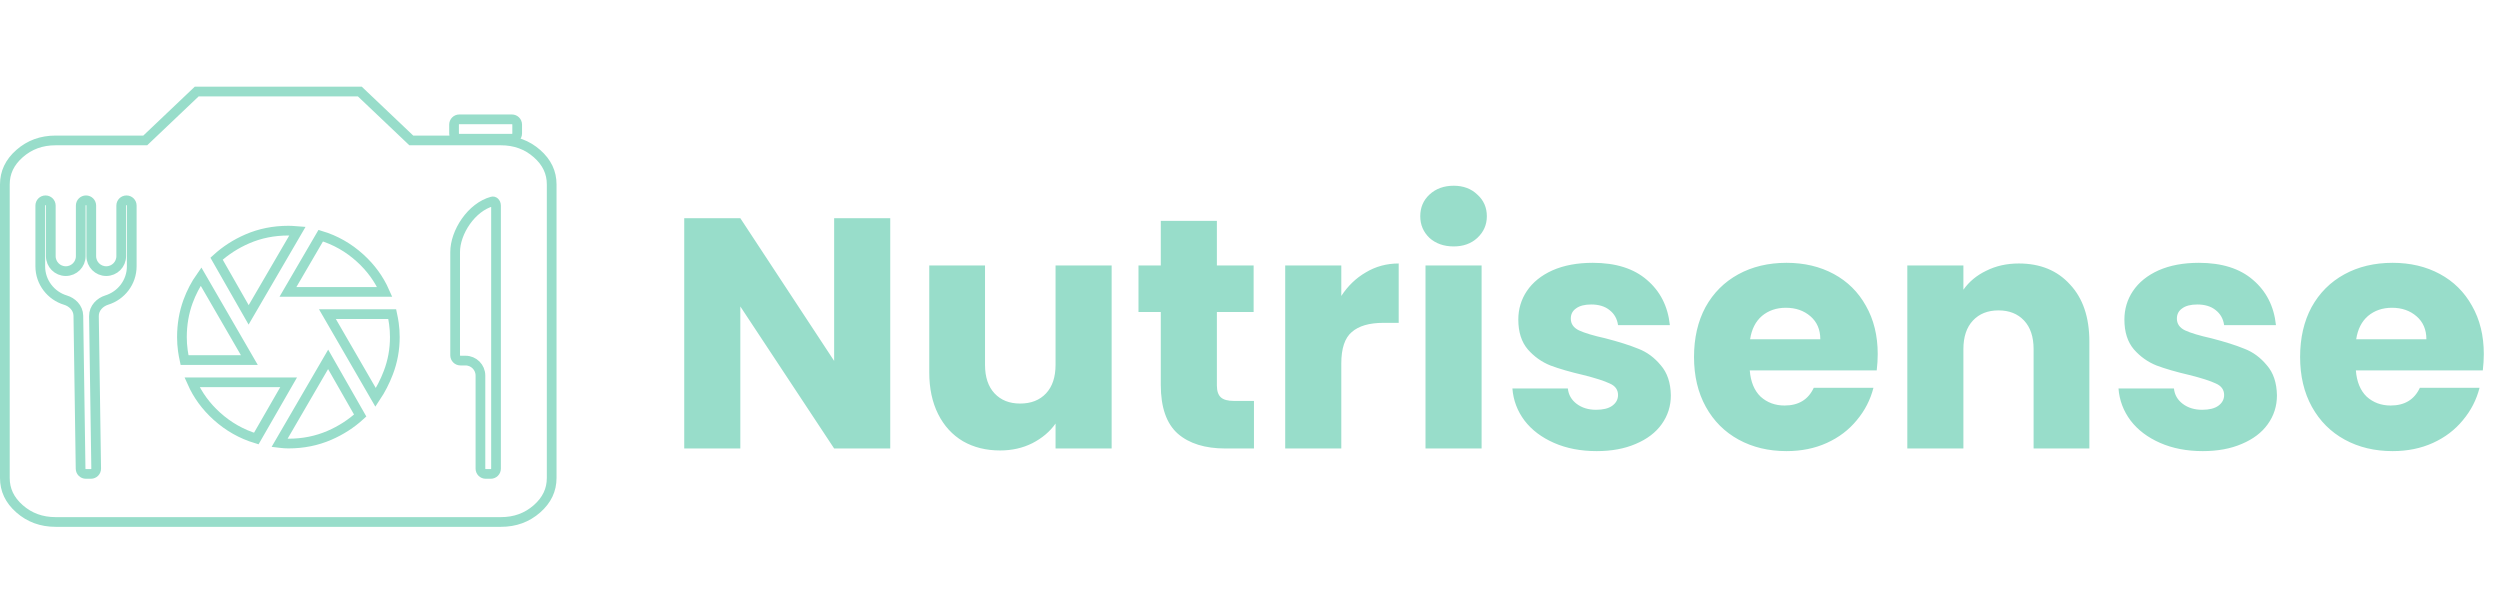
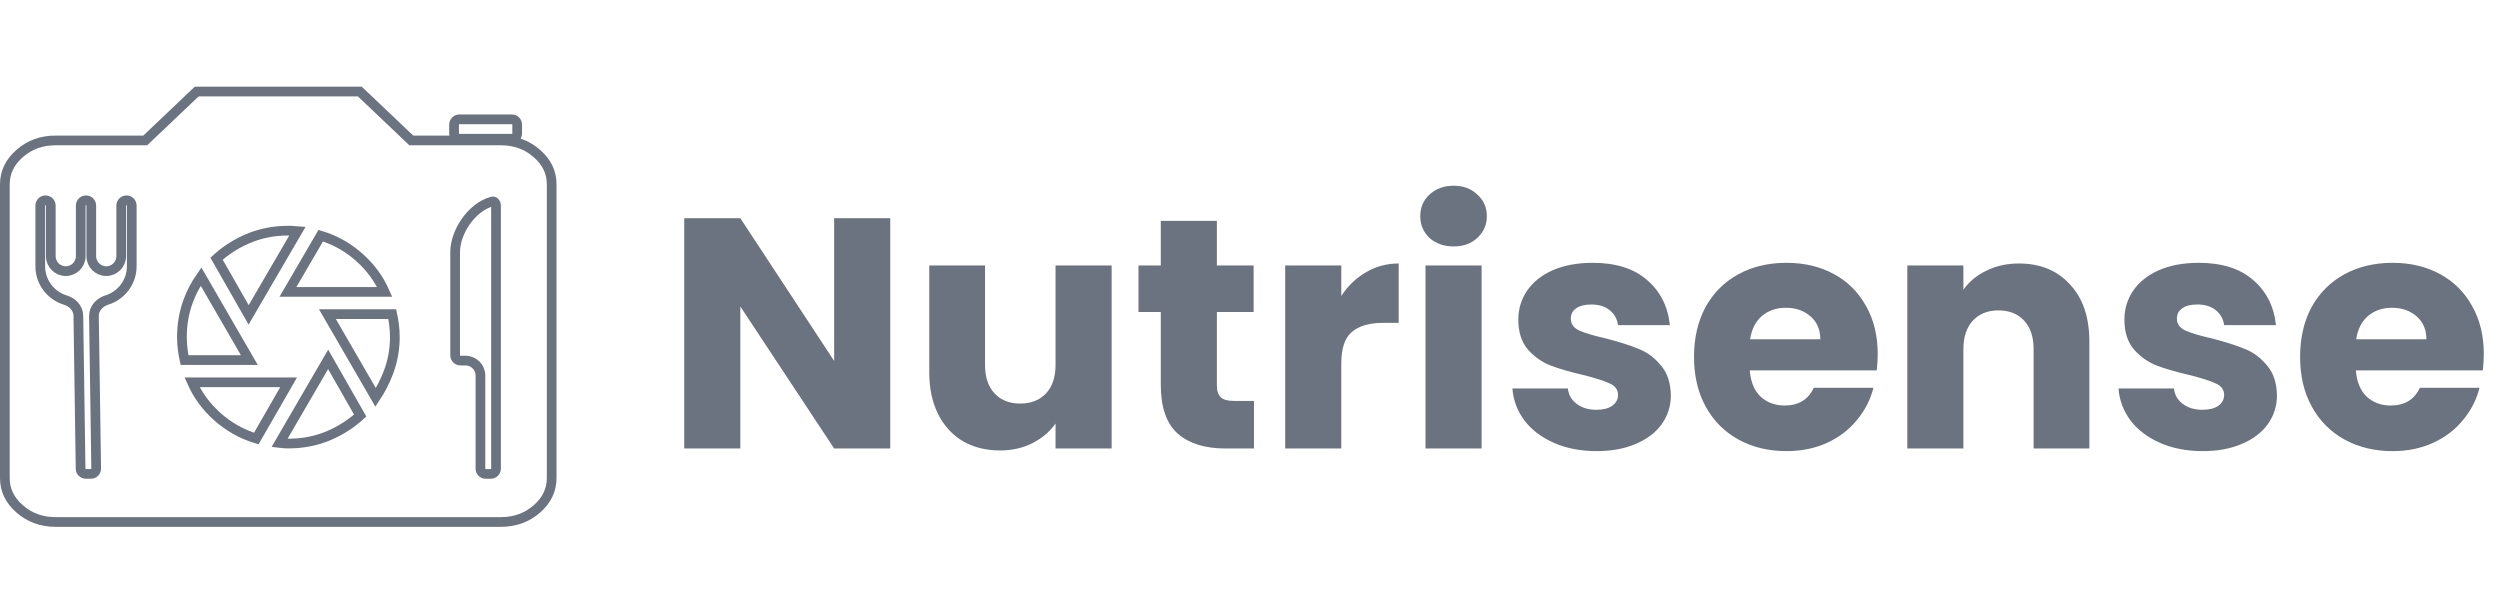
<svg xmlns="http://www.w3.org/2000/svg" width="326" height="80" viewBox="0 0 326 80" fill="none">
-   <rect x="59.208" y="15.56" width="8.232" height="2.533" rx="0.686" stroke="#98DDCA" stroke-width="1.266" />
-   <path d="M0.633 62.322V62.322V24.056C0.633 22.5 1.254 21.167 2.552 20.026C3.852 18.884 5.408 18.31 7.257 18.312H7.257H18.687H18.94L19.123 18.138L25.653 11.934H46.919L53.449 18.138L53.632 18.312H53.885H65.315C67.166 18.312 68.724 18.887 70.024 20.029C71.322 21.17 71.941 22.502 71.939 24.055V24.056V62.322C71.939 63.877 71.319 65.211 70.021 66.352C68.72 67.494 67.164 68.068 65.316 68.066H65.315H7.257C5.406 68.066 3.848 67.491 2.548 66.348C1.25 65.208 0.631 63.876 0.633 62.322Z" stroke="#98DDCA" stroke-width="1.266" />
-   <path d="M23.724 43.959V43.959C23.724 42.311 23.991 40.764 24.52 39.313C24.945 38.15 25.51 37.068 26.214 36.067L32.516 46.954H24.065C23.977 46.549 23.903 46.138 23.844 45.721C23.763 45.147 23.723 44.559 23.724 43.959ZM46.959 33.651C48.359 34.92 49.426 36.39 50.167 38.064H37.547L41.824 30.731C43.738 31.307 45.448 32.279 46.959 33.651ZM38.637 30.13C38.687 30.134 38.736 30.139 38.784 30.143L32.422 41.058L28.241 33.734C29.409 32.665 30.745 31.803 32.252 31.15C33.897 30.437 35.679 30.077 37.605 30.077C37.896 30.077 38.239 30.094 38.637 30.13ZM51.486 43.958V43.959C51.486 45.576 51.203 47.12 50.639 48.594C50.189 49.769 49.636 50.845 48.982 51.826L42.695 40.963H51.146C51.234 41.368 51.308 41.779 51.366 42.196C51.447 42.771 51.487 43.358 51.486 43.958ZM28.268 54.265C26.86 52.995 25.787 51.526 25.044 49.853H37.636L33.42 57.185C31.506 56.609 29.79 55.637 28.268 54.265ZM37.605 57.84C37.271 57.84 36.928 57.817 36.579 57.772C36.536 57.767 36.493 57.761 36.451 57.756L42.789 46.86L46.969 54.183C45.801 55.252 44.466 56.114 42.959 56.767C41.313 57.48 39.531 57.84 37.605 57.84Z" stroke="#98DDCA" stroke-width="1.266" />
-   <path d="M11.902 26.805V33.403C11.902 34.481 12.776 35.355 13.855 35.355C14.933 35.355 15.807 34.481 15.807 33.403V26.805C15.807 26.426 16.115 26.119 16.494 26.119C16.873 26.119 17.18 26.426 17.18 26.805V34.722C17.18 36.798 15.807 38.547 13.914 39.13C13.06 39.394 12.235 40.16 12.25 41.228L12.542 61.102C12.548 61.485 12.239 61.798 11.856 61.798H11.197C10.821 61.798 10.516 61.497 10.51 61.122L10.217 41.173C10.202 40.128 9.388 39.392 8.548 39.14C6.639 38.566 5.251 36.809 5.251 34.722V26.805C5.251 26.426 5.559 26.119 5.938 26.119C6.317 26.119 6.624 26.426 6.624 26.805V33.403C6.624 34.481 7.498 35.355 8.577 35.355C9.655 35.355 10.529 34.481 10.529 33.403V26.805C10.529 26.426 10.837 26.119 11.216 26.119C11.595 26.119 11.902 26.426 11.902 26.805Z" stroke="#98DDCA" stroke-width="1.266" />
-   <path d="M59.35 46.334V32.875C59.35 31.604 59.863 30.132 60.75 28.873C61.636 27.614 62.847 26.637 64.177 26.274C64.299 26.241 64.405 26.27 64.498 26.355C64.6 26.45 64.681 26.611 64.681 26.805V61.112C64.681 61.491 64.374 61.798 63.995 61.798H63.335C62.956 61.798 62.649 61.491 62.649 61.112V48.973C62.649 47.894 61.775 47.02 60.696 47.02H60.036C59.657 47.02 59.35 46.713 59.35 46.334Z" stroke="#98DDCA" stroke-width="1.266" />
-   <path d="M116.087 58.483H108.773L96.539 39.962V58.483H89.224V28.455H96.539L108.773 47.062V28.455H116.087V58.483ZM144.958 34.615V58.483H137.644V55.232C136.902 56.287 135.89 57.143 134.607 57.799C133.352 58.426 131.955 58.74 130.415 58.74C128.59 58.74 126.979 58.341 125.581 57.542C124.184 56.715 123.1 55.532 122.33 53.992C121.56 52.452 121.175 50.641 121.175 48.559V34.615H128.447V47.575C128.447 49.172 128.861 50.413 129.688 51.297C130.515 52.181 131.627 52.623 133.024 52.623C134.45 52.623 135.576 52.181 136.403 51.297C137.23 50.413 137.644 49.172 137.644 47.575V34.615H144.958ZM163.516 52.281V58.483H159.794C157.142 58.483 155.075 57.842 153.592 56.558C152.109 55.246 151.367 53.122 151.367 50.185V40.689H148.459V34.615H151.367V28.797H158.682V34.615H163.473V40.689H158.682V50.27C158.682 50.983 158.853 51.496 159.195 51.81C159.537 52.124 160.108 52.281 160.906 52.281H163.516ZM174.905 38.593C175.76 37.281 176.829 36.254 178.113 35.513C179.396 34.743 180.822 34.358 182.39 34.358V42.1H180.38C178.555 42.1 177.186 42.499 176.273 43.298C175.361 44.068 174.905 45.437 174.905 47.404V58.483H167.59V34.615H174.905V38.593ZM189.565 32.134C188.282 32.134 187.227 31.763 186.4 31.021C185.601 30.252 185.202 29.31 185.202 28.198C185.202 27.058 185.601 26.116 186.4 25.375C187.227 24.605 188.282 24.22 189.565 24.22C190.82 24.22 191.846 24.605 192.645 25.375C193.472 26.116 193.885 27.058 193.885 28.198C193.885 29.31 193.472 30.252 192.645 31.021C191.846 31.763 190.82 32.134 189.565 32.134ZM193.201 34.615V58.483H185.886V34.615H193.201ZM208.212 58.825C206.13 58.825 204.276 58.469 202.651 57.756C201.025 57.043 199.742 56.074 198.801 54.847C197.86 53.593 197.333 52.195 197.218 50.655H204.448C204.533 51.482 204.918 52.152 205.602 52.666C206.287 53.179 207.128 53.436 208.126 53.436C209.039 53.436 209.737 53.265 210.222 52.922C210.735 52.552 210.992 52.081 210.992 51.511C210.992 50.826 210.636 50.327 209.923 50.014C209.21 49.672 208.055 49.301 206.458 48.901C204.747 48.502 203.321 48.089 202.18 47.661C201.04 47.205 200.056 46.506 199.229 45.565C198.402 44.596 197.988 43.298 197.988 41.672C197.988 40.304 198.359 39.063 199.101 37.951C199.871 36.81 200.983 35.912 202.437 35.256C203.92 34.6 205.674 34.272 207.698 34.272C210.693 34.272 213.045 35.014 214.756 36.497C216.496 37.98 217.494 39.947 217.751 42.4H210.992C210.878 41.573 210.507 40.917 209.88 40.432C209.281 39.947 208.483 39.705 207.485 39.705C206.629 39.705 205.973 39.876 205.517 40.218C205.061 40.532 204.832 40.974 204.832 41.544C204.832 42.229 205.189 42.742 205.902 43.084C206.643 43.426 207.784 43.769 209.324 44.111C211.092 44.567 212.532 45.023 213.644 45.48C214.756 45.907 215.726 46.62 216.553 47.618C217.408 48.588 217.85 49.9 217.879 51.554C217.879 52.951 217.48 54.206 216.681 55.318C215.911 56.401 214.785 57.257 213.302 57.884C211.848 58.512 210.151 58.825 208.212 58.825ZM244.854 46.164C244.854 46.848 244.811 47.561 244.725 48.303H228.171C228.285 49.785 228.756 50.926 229.583 51.725C230.438 52.495 231.479 52.88 232.706 52.88C234.531 52.88 235.8 52.11 236.513 50.57H244.298C243.898 52.138 243.171 53.55 242.116 54.804C241.09 56.059 239.792 57.043 238.224 57.756C236.655 58.469 234.901 58.825 232.962 58.825C230.624 58.825 228.542 58.326 226.717 57.328C224.892 56.33 223.466 54.904 222.44 53.051C221.413 51.197 220.9 49.03 220.9 46.549C220.9 44.068 221.399 41.901 222.397 40.047C223.423 38.193 224.849 36.768 226.674 35.77C228.499 34.771 230.595 34.272 232.962 34.272C235.272 34.272 237.325 34.757 239.122 35.727C240.918 36.696 242.316 38.079 243.314 39.876C244.34 41.672 244.854 43.769 244.854 46.164ZM237.368 44.239C237.368 42.984 236.94 41.986 236.085 41.245C235.229 40.503 234.16 40.133 232.877 40.133C231.65 40.133 230.61 40.489 229.754 41.202C228.927 41.915 228.414 42.927 228.214 44.239H237.368ZM263.256 34.358C266.051 34.358 268.275 35.27 269.929 37.096C271.612 38.892 272.453 41.373 272.453 44.538V58.483H265.181V45.522C265.181 43.925 264.768 42.685 263.941 41.801C263.114 40.917 262.001 40.475 260.604 40.475C259.207 40.475 258.095 40.917 257.268 41.801C256.441 42.685 256.027 43.925 256.027 45.522V58.483H248.713V34.615H256.027V37.78C256.769 36.725 257.767 35.898 259.021 35.299C260.276 34.672 261.688 34.358 263.256 34.358ZM287.246 58.825C285.164 58.825 283.31 58.469 281.685 57.756C280.059 57.043 278.776 56.074 277.835 54.847C276.894 53.593 276.367 52.195 276.252 50.655H283.481C283.567 51.482 283.952 52.152 284.636 52.666C285.321 53.179 286.162 53.436 287.16 53.436C288.073 53.436 288.771 53.265 289.256 52.922C289.769 52.552 290.026 52.081 290.026 51.511C290.026 50.826 289.67 50.327 288.957 50.014C288.244 49.672 287.089 49.301 285.492 48.901C283.781 48.502 282.355 48.089 281.214 47.661C280.074 47.205 279.09 46.506 278.263 45.565C277.436 44.596 277.022 43.298 277.022 41.672C277.022 40.304 277.393 39.063 278.135 37.951C278.905 36.81 280.017 35.912 281.471 35.256C282.954 34.6 284.708 34.272 286.732 34.272C289.727 34.272 292.079 35.014 293.79 36.497C295.53 37.98 296.528 39.947 296.785 42.4H290.026C289.912 41.573 289.541 40.917 288.914 40.432C288.315 39.947 287.517 39.705 286.519 39.705C285.663 39.705 285.007 39.876 284.551 40.218C284.095 40.532 283.866 40.974 283.866 41.544C283.866 42.229 284.223 42.742 284.936 43.084C285.677 43.426 286.818 43.769 288.358 44.111C290.126 44.567 291.566 45.023 292.678 45.48C293.79 45.907 294.76 46.62 295.587 47.618C296.442 48.588 296.884 49.9 296.913 51.554C296.913 52.951 296.514 54.206 295.715 55.318C294.945 56.401 293.819 57.257 292.336 57.884C290.882 58.512 289.185 58.825 287.246 58.825ZM323.888 46.164C323.888 46.848 323.845 47.561 323.759 48.303H307.205C307.319 49.785 307.79 50.926 308.617 51.725C309.472 52.495 310.513 52.88 311.74 52.88C313.565 52.88 314.834 52.11 315.547 50.57H323.332C322.932 52.138 322.205 53.55 321.15 54.804C320.124 56.059 318.826 57.043 317.258 57.756C315.689 58.469 313.935 58.825 311.996 58.825C309.658 58.825 307.576 58.326 305.751 57.328C303.926 56.33 302.5 54.904 301.473 53.051C300.447 51.197 299.934 49.03 299.934 46.549C299.934 44.068 300.433 41.901 301.431 40.047C302.457 38.193 303.883 36.768 305.708 35.77C307.533 34.771 309.629 34.272 311.996 34.272C314.306 34.272 316.359 34.757 318.156 35.727C319.952 36.696 321.35 38.079 322.348 39.876C323.374 41.672 323.888 43.769 323.888 46.164ZM316.402 44.239C316.402 42.984 315.974 41.986 315.119 41.245C314.263 40.503 313.194 40.133 311.911 40.133C310.684 40.133 309.644 40.489 308.788 41.202C307.961 41.915 307.448 42.927 307.248 44.239H316.402Z" fill="#98DDCA" />
+   <rect x="59.208" y="15.56" width="8.232" height="2.533" rx="0.686" stroke="#6B7280" stroke-width="1.266" />
+   <path d="M0.633 62.322V62.322V24.056C0.633 22.5 1.254 21.167 2.552 20.026C3.852 18.884 5.408 18.31 7.257 18.312H7.257H18.687H18.94L19.123 18.138L25.653 11.934H46.919L53.449 18.138L53.632 18.312H53.885H65.315C67.166 18.312 68.724 18.887 70.024 20.029C71.322 21.17 71.941 22.502 71.939 24.055V24.056V62.322C71.939 63.877 71.319 65.211 70.021 66.352C68.72 67.494 67.164 68.068 65.316 68.066H65.315H7.257C5.406 68.066 3.848 67.491 2.548 66.348C1.25 65.208 0.631 63.876 0.633 62.322Z" stroke="#6B7280" stroke-width="1.266" />
+   <path d="M23.724 43.959V43.959C23.724 42.311 23.991 40.764 24.52 39.313C24.945 38.15 25.51 37.068 26.214 36.067L32.516 46.954H24.065C23.977 46.549 23.903 46.138 23.844 45.721C23.763 45.147 23.723 44.559 23.724 43.959ZM46.959 33.651C48.359 34.92 49.426 36.39 50.167 38.064H37.547L41.824 30.731C43.738 31.307 45.448 32.279 46.959 33.651ZM38.637 30.13C38.687 30.134 38.736 30.139 38.784 30.143L32.422 41.058L28.241 33.734C29.409 32.665 30.745 31.803 32.252 31.15C33.897 30.437 35.679 30.077 37.605 30.077C37.896 30.077 38.239 30.094 38.637 30.13ZM51.486 43.958V43.959C51.486 45.576 51.203 47.12 50.639 48.594C50.189 49.769 49.636 50.845 48.982 51.826L42.695 40.963H51.146C51.234 41.368 51.308 41.779 51.366 42.196C51.447 42.771 51.487 43.358 51.486 43.958ZM28.268 54.265C26.86 52.995 25.787 51.526 25.044 49.853H37.636L33.42 57.185C31.506 56.609 29.79 55.637 28.268 54.265ZM37.605 57.84C37.271 57.84 36.928 57.817 36.579 57.772C36.536 57.767 36.493 57.761 36.451 57.756L42.789 46.86L46.969 54.183C45.801 55.252 44.466 56.114 42.959 56.767C41.313 57.48 39.531 57.84 37.605 57.84Z" stroke="#6B7280" stroke-width="1.266" />
+   <path d="M11.902 26.805V33.403C11.902 34.481 12.776 35.355 13.855 35.355C14.933 35.355 15.807 34.481 15.807 33.403V26.805C15.807 26.426 16.115 26.119 16.494 26.119C16.873 26.119 17.18 26.426 17.18 26.805V34.722C17.18 36.798 15.807 38.547 13.914 39.13C13.06 39.394 12.235 40.16 12.25 41.228L12.542 61.102C12.548 61.485 12.239 61.798 11.856 61.798H11.197C10.821 61.798 10.516 61.497 10.51 61.122L10.217 41.173C10.202 40.128 9.388 39.392 8.548 39.14C6.639 38.566 5.251 36.809 5.251 34.722V26.805C5.251 26.426 5.559 26.119 5.938 26.119C6.317 26.119 6.624 26.426 6.624 26.805V33.403C6.624 34.481 7.498 35.355 8.577 35.355C9.655 35.355 10.529 34.481 10.529 33.403V26.805C10.529 26.426 10.837 26.119 11.216 26.119C11.595 26.119 11.902 26.426 11.902 26.805Z" stroke="#6B7280" stroke-width="1.266" />
+   <path d="M59.35 46.334V32.875C59.35 31.604 59.863 30.132 60.75 28.873C61.636 27.614 62.847 26.637 64.177 26.274C64.299 26.241 64.405 26.27 64.498 26.355C64.6 26.45 64.681 26.611 64.681 26.805V61.112C64.681 61.491 64.374 61.798 63.995 61.798H63.335C62.956 61.798 62.649 61.491 62.649 61.112V48.973C62.649 47.894 61.775 47.02 60.696 47.02H60.036C59.657 47.02 59.35 46.713 59.35 46.334Z" stroke="#6B7280" stroke-width="1.266" />
+   <path d="M116.087 58.483H108.773L96.539 39.962V58.483H89.224V28.455H96.539L108.773 47.062V28.455H116.087V58.483ZM144.958 34.615V58.483H137.644V55.232C136.902 56.287 135.89 57.143 134.607 57.799C133.352 58.426 131.955 58.74 130.415 58.74C128.59 58.74 126.979 58.341 125.581 57.542C124.184 56.715 123.1 55.532 122.33 53.992C121.56 52.452 121.175 50.641 121.175 48.559V34.615H128.447V47.575C128.447 49.172 128.861 50.413 129.688 51.297C130.515 52.181 131.627 52.623 133.024 52.623C134.45 52.623 135.576 52.181 136.403 51.297C137.23 50.413 137.644 49.172 137.644 47.575V34.615H144.958ZM163.516 52.281V58.483H159.794C157.142 58.483 155.075 57.842 153.592 56.558C152.109 55.246 151.367 53.122 151.367 50.185V40.689H148.459V34.615H151.367V28.797H158.682V34.615H163.473V40.689H158.682V50.27C158.682 50.983 158.853 51.496 159.195 51.81C159.537 52.124 160.108 52.281 160.906 52.281H163.516ZM174.905 38.593C175.76 37.281 176.829 36.254 178.113 35.513C179.396 34.743 180.822 34.358 182.39 34.358V42.1H180.38C178.555 42.1 177.186 42.499 176.273 43.298C175.361 44.068 174.905 45.437 174.905 47.404V58.483H167.59V34.615H174.905V38.593ZM189.565 32.134C188.282 32.134 187.227 31.763 186.4 31.021C185.601 30.252 185.202 29.31 185.202 28.198C185.202 27.058 185.601 26.116 186.4 25.375C187.227 24.605 188.282 24.22 189.565 24.22C190.82 24.22 191.846 24.605 192.645 25.375C193.472 26.116 193.885 27.058 193.885 28.198C193.885 29.31 193.472 30.252 192.645 31.021C191.846 31.763 190.82 32.134 189.565 32.134ZM193.201 34.615V58.483H185.886V34.615H193.201ZM208.212 58.825C206.13 58.825 204.276 58.469 202.651 57.756C201.025 57.043 199.742 56.074 198.801 54.847C197.86 53.593 197.333 52.195 197.218 50.655H204.448C204.533 51.482 204.918 52.152 205.602 52.666C206.287 53.179 207.128 53.436 208.126 53.436C209.039 53.436 209.737 53.265 210.222 52.922C210.735 52.552 210.992 52.081 210.992 51.511C210.992 50.826 210.636 50.327 209.923 50.014C209.21 49.672 208.055 49.301 206.458 48.901C204.747 48.502 203.321 48.089 202.18 47.661C201.04 47.205 200.056 46.506 199.229 45.565C198.402 44.596 197.988 43.298 197.988 41.672C197.988 40.304 198.359 39.063 199.101 37.951C199.871 36.81 200.983 35.912 202.437 35.256C203.92 34.6 205.674 34.272 207.698 34.272C210.693 34.272 213.045 35.014 214.756 36.497C216.496 37.98 217.494 39.947 217.751 42.4H210.992C210.878 41.573 210.507 40.917 209.88 40.432C209.281 39.947 208.483 39.705 207.485 39.705C206.629 39.705 205.973 39.876 205.517 40.218C205.061 40.532 204.832 40.974 204.832 41.544C204.832 42.229 205.189 42.742 205.902 43.084C206.643 43.426 207.784 43.769 209.324 44.111C211.092 44.567 212.532 45.023 213.644 45.48C214.756 45.907 215.726 46.62 216.553 47.618C217.408 48.588 217.85 49.9 217.879 51.554C217.879 52.951 217.48 54.206 216.681 55.318C215.911 56.401 214.785 57.257 213.302 57.884C211.848 58.512 210.151 58.825 208.212 58.825ZM244.854 46.164C244.854 46.848 244.811 47.561 244.725 48.303H228.171C228.285 49.785 228.756 50.926 229.583 51.725C230.438 52.495 231.479 52.88 232.706 52.88C234.531 52.88 235.8 52.11 236.513 50.57H244.298C243.898 52.138 243.171 53.55 242.116 54.804C241.09 56.059 239.792 57.043 238.224 57.756C236.655 58.469 234.901 58.825 232.962 58.825C230.624 58.825 228.542 58.326 226.717 57.328C224.892 56.33 223.466 54.904 222.44 53.051C221.413 51.197 220.9 49.03 220.9 46.549C220.9 44.068 221.399 41.901 222.397 40.047C223.423 38.193 224.849 36.768 226.674 35.77C228.499 34.771 230.595 34.272 232.962 34.272C235.272 34.272 237.325 34.757 239.122 35.727C240.918 36.696 242.316 38.079 243.314 39.876C244.34 41.672 244.854 43.769 244.854 46.164ZM237.368 44.239C237.368 42.984 236.94 41.986 236.085 41.245C235.229 40.503 234.16 40.133 232.877 40.133C231.65 40.133 230.61 40.489 229.754 41.202C228.927 41.915 228.414 42.927 228.214 44.239H237.368ZM263.256 34.358C266.051 34.358 268.275 35.27 269.929 37.096C271.612 38.892 272.453 41.373 272.453 44.538V58.483H265.181V45.522C265.181 43.925 264.768 42.685 263.941 41.801C263.114 40.917 262.001 40.475 260.604 40.475C259.207 40.475 258.095 40.917 257.268 41.801C256.441 42.685 256.027 43.925 256.027 45.522V58.483H248.713V34.615H256.027V37.78C256.769 36.725 257.767 35.898 259.021 35.299C260.276 34.672 261.688 34.358 263.256 34.358ZM287.246 58.825C285.164 58.825 283.31 58.469 281.685 57.756C280.059 57.043 278.776 56.074 277.835 54.847C276.894 53.593 276.367 52.195 276.252 50.655H283.481C283.567 51.482 283.952 52.152 284.636 52.666C285.321 53.179 286.162 53.436 287.16 53.436C288.073 53.436 288.771 53.265 289.256 52.922C289.769 52.552 290.026 52.081 290.026 51.511C290.026 50.826 289.67 50.327 288.957 50.014C288.244 49.672 287.089 49.301 285.492 48.901C283.781 48.502 282.355 48.089 281.214 47.661C280.074 47.205 279.09 46.506 278.263 45.565C277.436 44.596 277.022 43.298 277.022 41.672C277.022 40.304 277.393 39.063 278.135 37.951C278.905 36.81 280.017 35.912 281.471 35.256C282.954 34.6 284.708 34.272 286.732 34.272C289.727 34.272 292.079 35.014 293.79 36.497C295.53 37.98 296.528 39.947 296.785 42.4H290.026C289.912 41.573 289.541 40.917 288.914 40.432C288.315 39.947 287.517 39.705 286.519 39.705C285.663 39.705 285.007 39.876 284.551 40.218C284.095 40.532 283.866 40.974 283.866 41.544C283.866 42.229 284.223 42.742 284.936 43.084C285.677 43.426 286.818 43.769 288.358 44.111C290.126 44.567 291.566 45.023 292.678 45.48C293.79 45.907 294.76 46.62 295.587 47.618C296.442 48.588 296.884 49.9 296.913 51.554C296.913 52.951 296.514 54.206 295.715 55.318C294.945 56.401 293.819 57.257 292.336 57.884C290.882 58.512 289.185 58.825 287.246 58.825ZM323.888 46.164C323.888 46.848 323.845 47.561 323.759 48.303H307.205C307.319 49.785 307.79 50.926 308.617 51.725C309.472 52.495 310.513 52.88 311.74 52.88C313.565 52.88 314.834 52.11 315.547 50.57H323.332C322.932 52.138 322.205 53.55 321.15 54.804C320.124 56.059 318.826 57.043 317.258 57.756C315.689 58.469 313.935 58.825 311.996 58.825C309.658 58.825 307.576 58.326 305.751 57.328C303.926 56.33 302.5 54.904 301.473 53.051C300.447 51.197 299.934 49.03 299.934 46.549C299.934 44.068 300.433 41.901 301.431 40.047C302.457 38.193 303.883 36.768 305.708 35.77C307.533 34.771 309.629 34.272 311.996 34.272C314.306 34.272 316.359 34.757 318.156 35.727C319.952 36.696 321.35 38.079 322.348 39.876C323.374 41.672 323.888 43.769 323.888 46.164ZM316.402 44.239C316.402 42.984 315.974 41.986 315.119 41.245C314.263 40.503 313.194 40.133 311.911 40.133C310.684 40.133 309.644 40.489 308.788 41.202C307.961 41.915 307.448 42.927 307.248 44.239H316.402Z" fill="#6B7280" />
</svg>
